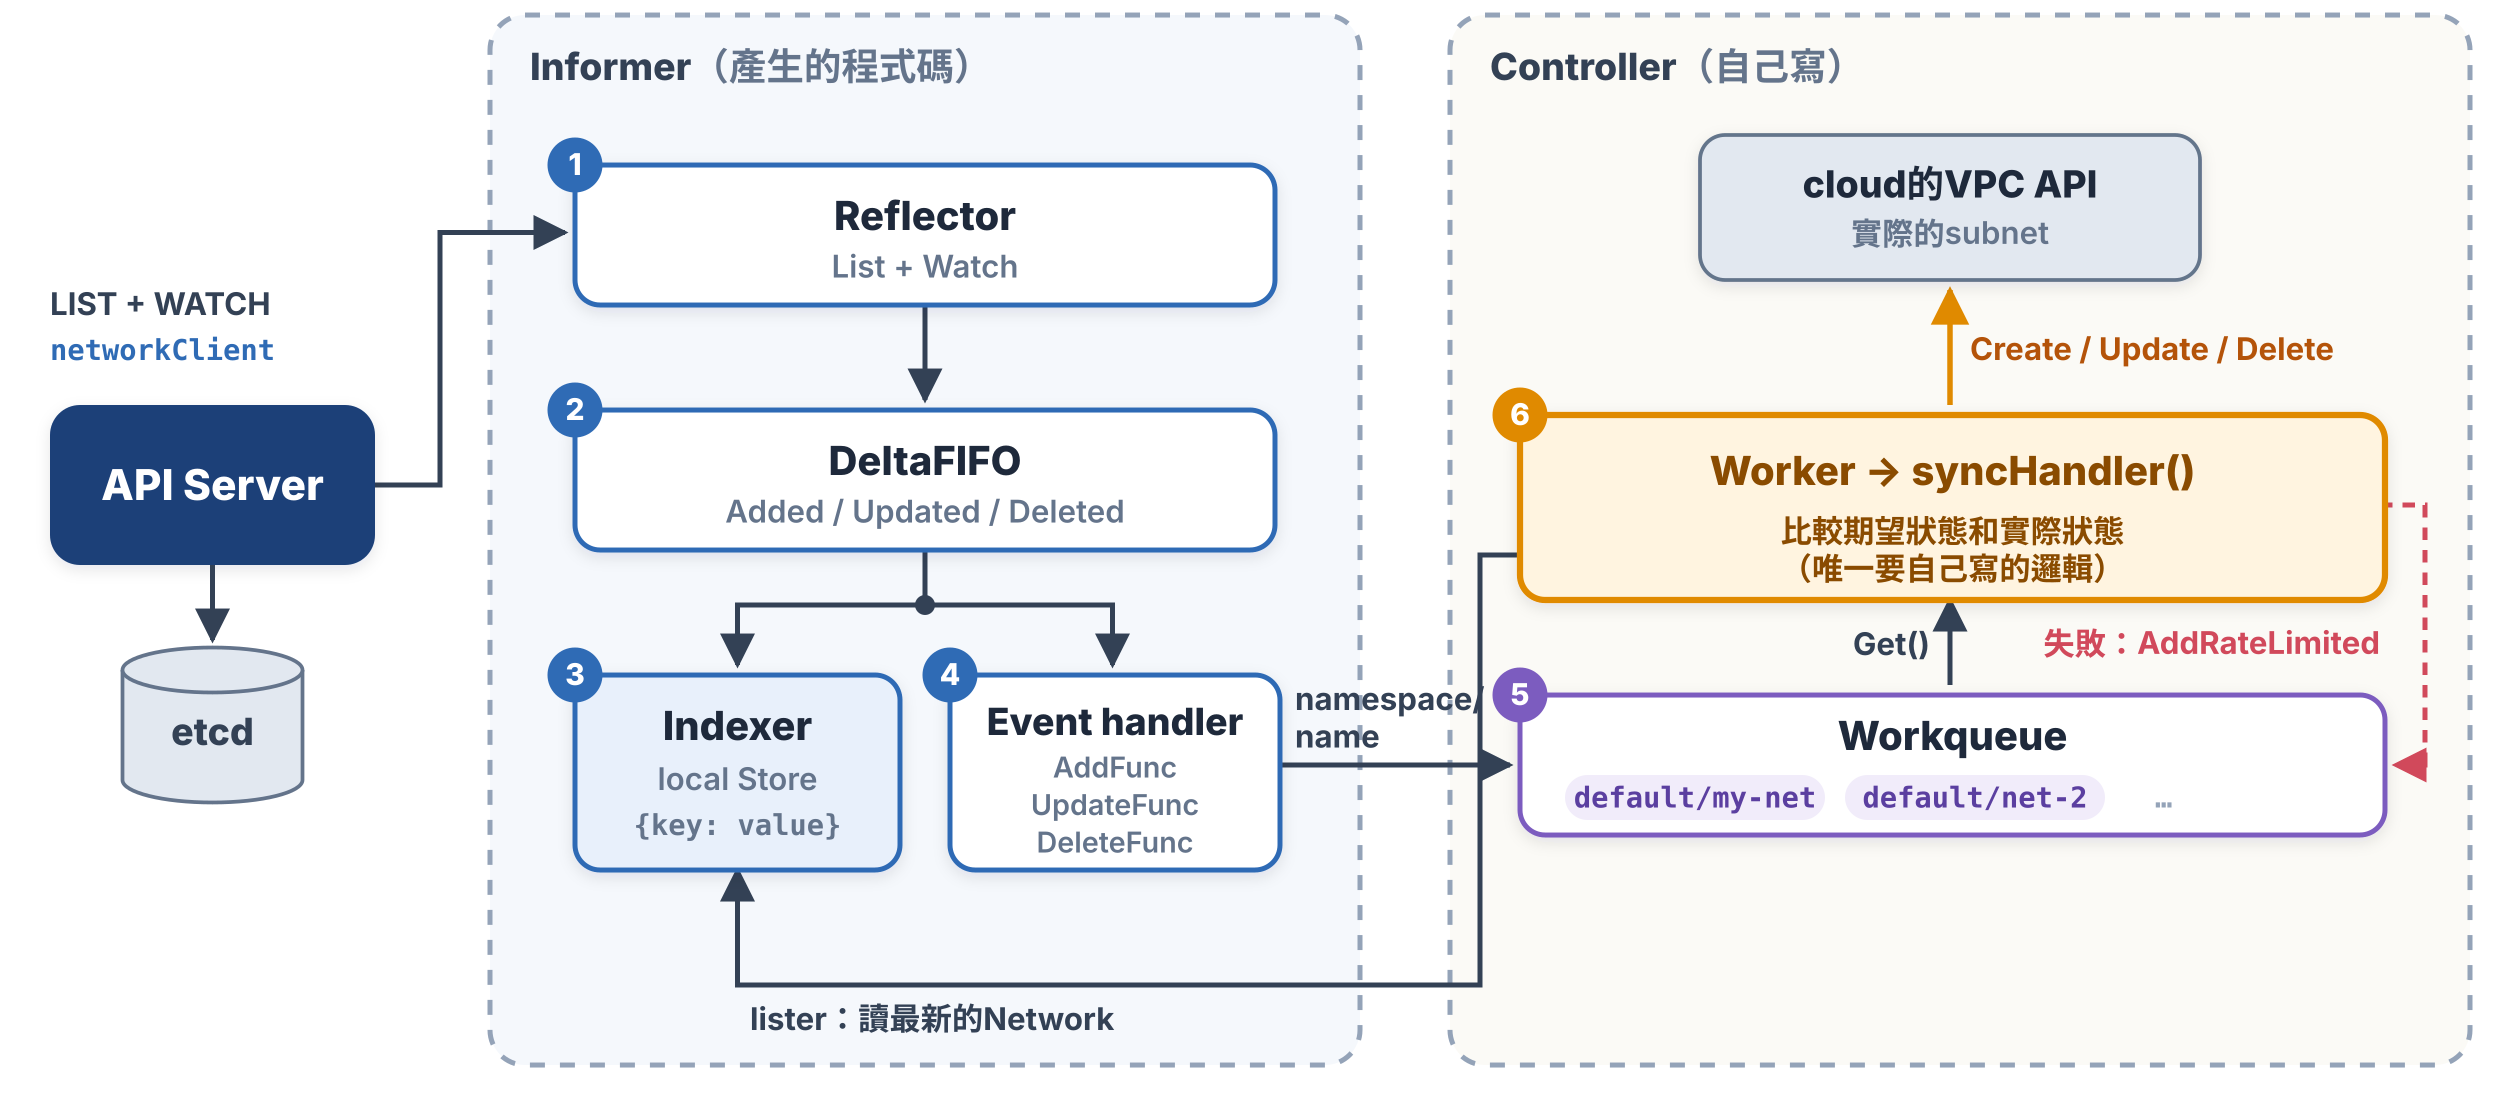
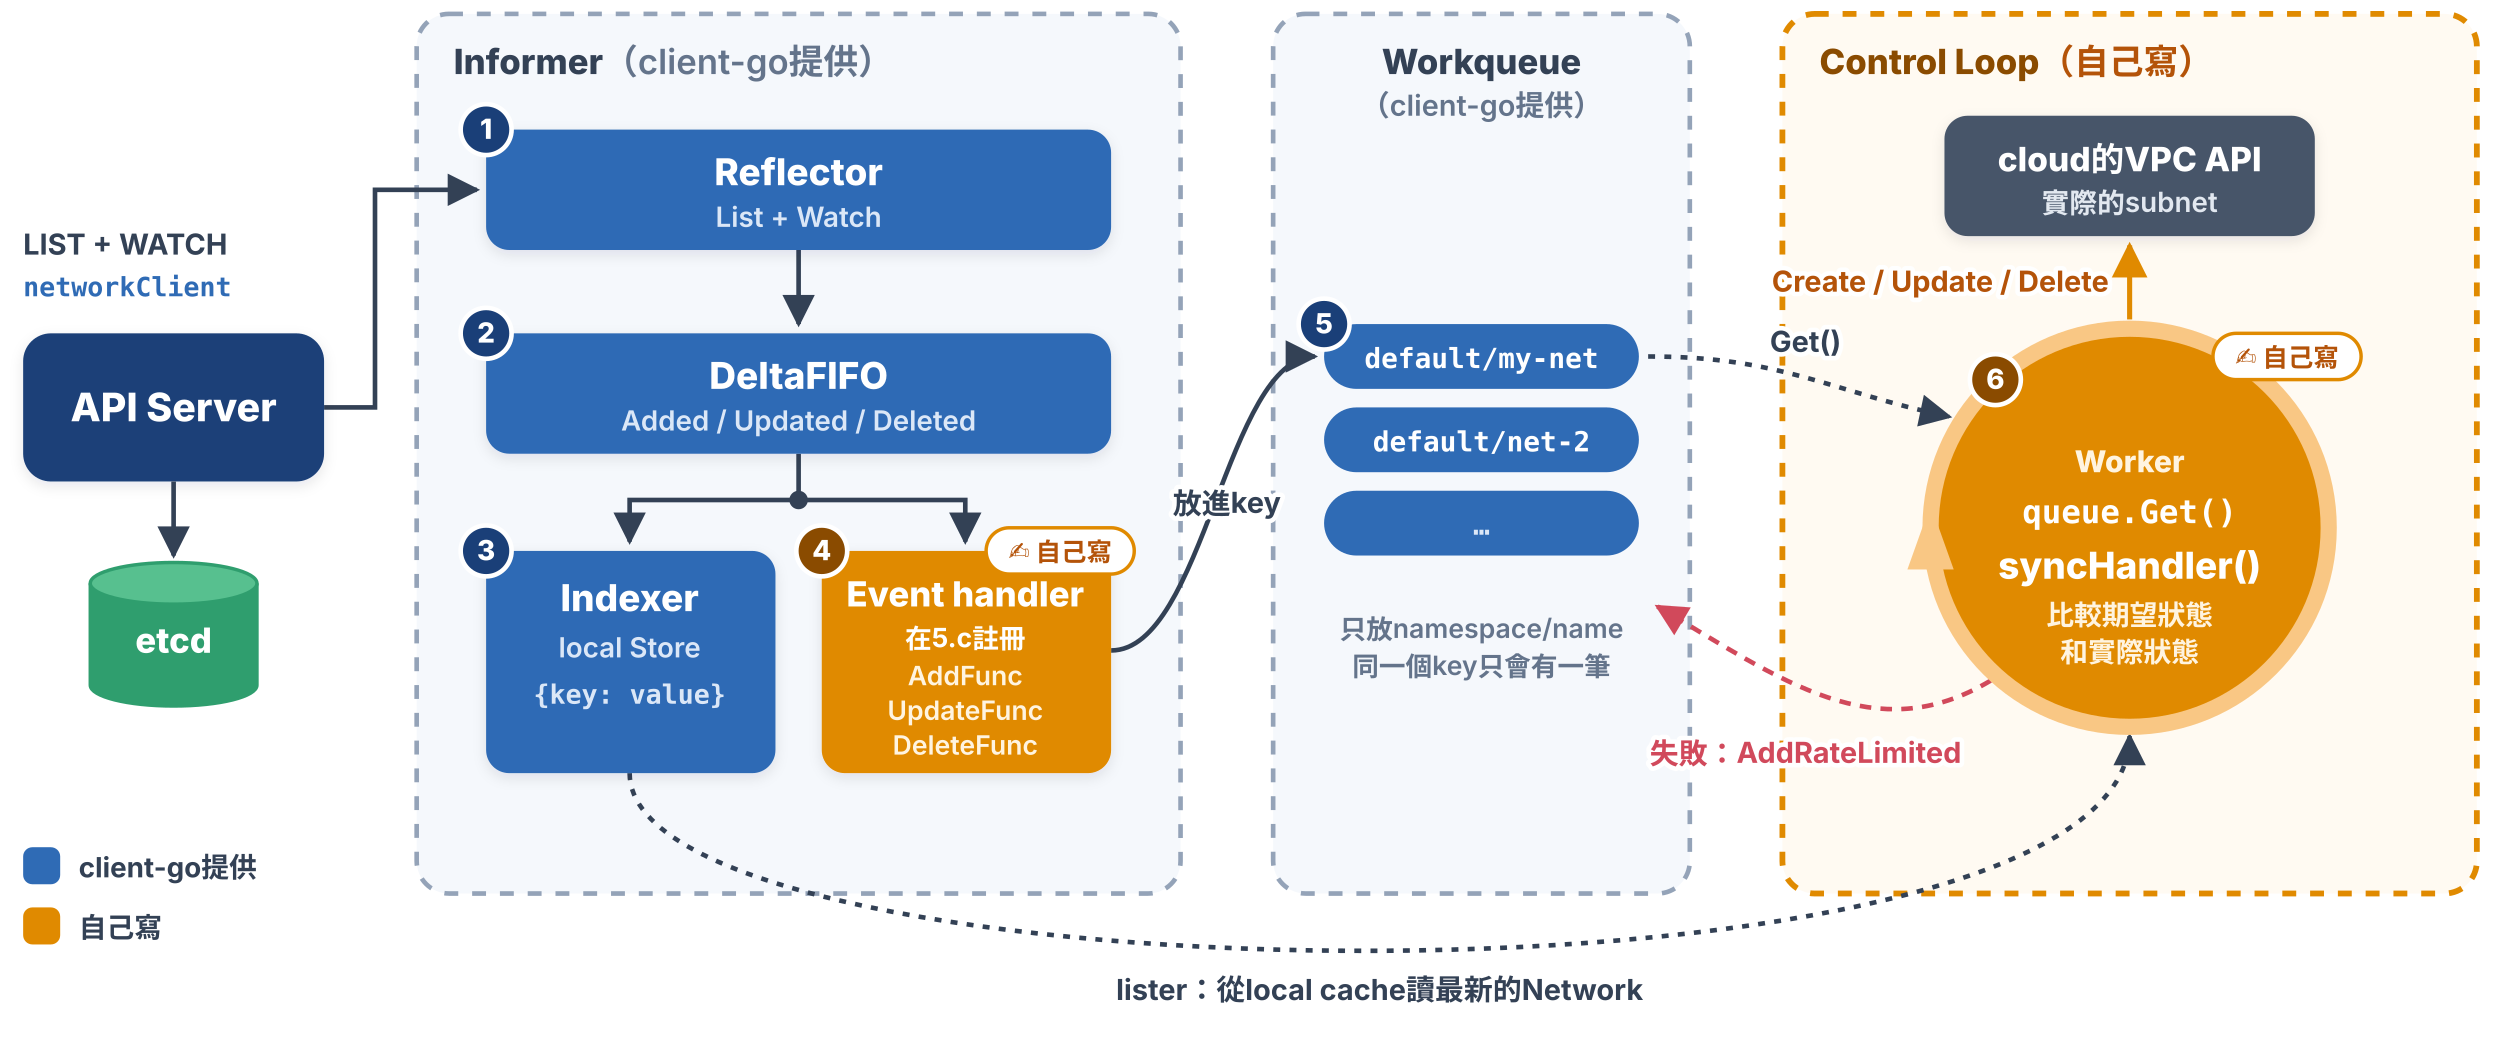
- <svg xmlns="http://www.w3.org/2000/svg" viewBox="0 6 1000 448" font-family="Inter, Helvetica Neue, Helvetica, Arial, sans-serif">
+ <svg xmlns="http://www.w3.org/2000/svg" viewBox="10 6 1080 452" font-family="Inter, Helvetica Neue, Helvetica, Arial, sans-serif">
  <defs>
    <marker id="cc-a" viewBox="0 0 10 10" refX="9" refY="5" markerWidth="7" markerHeight="7" orient="auto-start-reverse">
      <path d="M0 0 L10 5 L0 10 z" fill="#334155" />
    </marker>
    <marker id="cc-r" viewBox="0 0 10 10" refX="9" refY="5" markerWidth="7" markerHeight="7" orient="auto-start-reverse">
      <path d="M0 0 L10 5 L0 10 z" fill="#d1495b" />
    </marker>
    <marker id="cc-o" viewBox="0 0 10 10" refX="9" refY="5" markerWidth="7" markerHeight="7" orient="auto-start-reverse">
      <path d="M0 0 L10 5 L0 10 z" fill="#e08a00" />
    </marker>
    <filter id="cc-sh" x="-10%" y="-10%" width="120%" height="140%">
      <feDropShadow dx="0" dy="2" stdDeviation="3" flood-color="#0f172a" flood-opacity="0.10" />
    </filter>
  </defs>
-   <rect y="0" width="1000" height="460" fill="#ffffff" />
-   <rect x="196" y="12" width="348" height="420" rx="14" fill="#f5f8fc" stroke="#94a3b8" stroke-width="2" stroke-dasharray="6 6" />
-   <text x="212" y="38" font-size="15" font-weight="800" fill="#334155">Informer<tspan font-weight="600" fill="#64748b">（產生的程式碼）</tspan>
+   <rect y="0" width="1100" height="470" fill="#ffffff" />
+   <rect x="190" y="12" width="330" height="380" rx="14" fill="#f5f8fc" stroke="#94a3b8" stroke-width="2" stroke-dasharray="6 6" />
+   <text x="206" y="38" font-size="15" font-weight="800" fill="#334155">Informer<tspan font-weight="600" fill="#64748b">（client-go提供）</tspan>
  </text>
-   <rect x="580" y="12" width="408" height="420" rx="14" fill="#fbfaf6" stroke="#94a3b8" stroke-width="2" stroke-dasharray="6 6" />
-   <text x="596" y="38" font-size="15" font-weight="800" fill="#334155">Controller<tspan font-weight="600" fill="#64748b">（自己寫）</tspan>
+   <rect x="560" y="12" width="180" height="380" rx="14" fill="#f5f8fc" stroke="#94a3b8" stroke-width="2" stroke-dasharray="6 6" />
+   <text x="650" y="38" font-size="15" font-weight="800" fill="#334155" text-anchor="middle">Workqueue</text>
+   <text x="650" y="56" font-size="12.5" font-weight="600" fill="#64748b" text-anchor="middle">（client-go提供）</text>
+   <rect x="780" y="12" width="300" height="380" rx="14" fill="#fffaf2" stroke="#e08a00" stroke-width="2.5" stroke-dasharray="6 6" />
+   <text x="796" y="38" font-size="15" font-weight="800" fill="#8a4b00">Control Loop<tspan font-weight="700" fill="#b45309">（自己寫）</tspan>
  </text>
  <g fill="none" stroke="#334155" stroke-width="2">
-     <path d="M150 200 H 176 V 99 H 226" marker-end="url(#cc-a)" />
-     <path d="M370 128 V 166" marker-end="url(#cc-a)" />
-     <path d="M370 226 V 248 H 295 V 272" marker-end="url(#cc-a)" />
-     <path d="M370 248 H 445 V 272" marker-end="url(#cc-a)" />
-     <path d="M512 312 H 604" marker-end="url(#cc-a)" />
-     <path d="M780 280 V 246" marker-end="url(#cc-a)" />
-     <path d="M608 228 H 592 V 400 H 295 V 354" marker-end="url(#cc-a)" />
+     <path d="M150 182 H 172 V 88 H 216" marker-end="url(#cc-a)" />
+     <path d="M355 114 V 146" marker-end="url(#cc-a)" />
+     <path d="M355 202 V 222 H 282 V 240" marker-end="url(#cc-a)" />
+     <path d="M355 222 H 427 V 240" marker-end="url(#cc-a)" />
+     <path d="M490 287 C 530 287, 540 160, 578 160" marker-end="url(#cc-a)" />
  </g>
-   <path d="M780 168 V 122" fill="none" stroke="#e08a00" stroke-width="2.2" marker-end="url(#cc-o)" />
-   <path d="M952 208 H 970 V 312 H 958" fill="none" stroke="#d1495b" stroke-width="2" stroke-dasharray="5 4" marker-end="url(#cc-r)" />
-   <circle cx="370" cy="248" r="4" fill="#334155" />
+   <path d="M722 160 C 780 160, 800 175, 852 186" fill="none" stroke="#334155" stroke-width="2" stroke-dasharray="3 4" marker-end="url(#cc-a)" />
+   <path d="M870 300 C 820 330, 780 300, 726 268" fill="none" stroke="#d1495b" stroke-width="2" stroke-dasharray="5 4" marker-end="url(#cc-r)" />
+   <path d="M282 340 C 282 440, 930 450, 930 324" fill="none" stroke="#334155" stroke-width="2" stroke-dasharray="3 4" marker-end="url(#cc-a)" />
+   <path d="M930 144 V 112" fill="none" stroke="#e08a00" stroke-width="2.2" marker-end="url(#cc-o)" />
+   <circle cx="355" cy="222" r="4" fill="#334155" />
+   <circle cx="930" cy="234" r="86" fill="#e08a00" stroke="#f9c784" stroke-width="7" />
+   <path d="M834 252 L 844 224 L 854 252 z" fill="#f9c784" />
  <g filter="url(#cc-sh)">
-     <rect x="20" y="168" width="130" height="64" rx="12" fill="#1a3f78" />
-     <rect x="230" y="72" width="280" height="56" rx="10" fill="#ffffff" stroke="#2f6bb5" stroke-width="2" />
-     <rect x="230" y="170" width="280" height="56" rx="10" fill="#ffffff" stroke="#2f6bb5" stroke-width="2" />
-     <rect x="230" y="276" width="130" height="78" rx="10" fill="#e8f0fb" stroke="#2f6bb5" stroke-width="2" />
-     <rect x="380" y="276" width="132" height="78" rx="10" fill="#ffffff" stroke="#2f6bb5" stroke-width="2" />
-     <rect x="608" y="284" width="346" height="56" rx="10" fill="#ffffff" stroke="#7c5cbf" stroke-width="2" />
-     <rect x="608" y="172" width="346" height="74" rx="10" fill="#fff4e0" stroke="#e08a00" stroke-width="2.5" />
-     <rect x="680" y="60" width="200" height="58" rx="10" fill="#e2e8f0" stroke="#64748b" stroke-width="1.5" />
+     <rect x="20" y="150" width="130" height="64" rx="12" fill="#1a3f78" />
+     <rect x="220" y="62" width="270" height="52" rx="10" fill="#2f6bb5" />
+     <rect x="220" y="150" width="270" height="52" rx="10" fill="#2f6bb5" />
+     <rect x="220" y="244" width="125" height="96" rx="10" fill="#2f6bb5" />
+     <rect x="365" y="244" width="125" height="96" rx="10" fill="#e08a00" />
+     <rect x="850" y="56" width="160" height="52" rx="10" fill="#475569" />
  </g>
-   <g font-weight="800" fill="#1e293b" text-anchor="middle">
-     <text x="85" y="206" font-size="17" fill="#ffffff">API Server</text>
-     <text x="370" y="98" font-size="16">Reflector</text>
-     <text x="370" y="196" font-size="16">DeltaFIFO</text>
-     <text x="295" y="302" font-size="16">Indexer</text>
-     <text x="446" y="300" font-size="15">Event handler</text>
-     <text x="781" y="306" font-size="16">Workqueue</text>
-     <text x="781" y="200" font-size="16" fill="#8a4b00">Worker → syncHandler()</text>
-     <text x="780" y="85" font-size="15">cloud的VPC API</text>
+   <rect x="582" y="146" width="136" height="28" rx="14" fill="#2f6bb5" />
+   <text x="650" y="165" font-size="12" font-weight="700" font-family="SFMono-Regular, Menlo, monospace" fill="#ffffff" text-anchor="middle">default/my-net</text>
+   <rect x="582" y="182" width="136" height="28" rx="14" fill="#2f6bb5" />
+   <text x="650" y="201" font-size="12" font-weight="700" font-family="SFMono-Regular, Menlo, monospace" fill="#ffffff" text-anchor="middle">default/net-2</text>
+   <rect x="582" y="218" width="136" height="28" rx="14" fill="#2f6bb5" />
+   <text x="650" y="237" font-size="12" font-weight="700" font-family="SFMono-Regular, Menlo, monospace" fill="#dbe7f7" text-anchor="middle">…</text>
+   <text x="650" y="282" font-size="11.5" font-weight="600" fill="#64748b" text-anchor="middle">只放namespace/name</text>
+   <text x="650" y="298" font-size="11.5" font-weight="600" fill="#64748b" text-anchor="middle">同一個key只會有一筆</text>
+   <g font-weight="800" fill="#ffffff" text-anchor="middle">
+     <text x="85" y="188" font-size="17" fill="#ffffff">API Server</text>
+     <text x="355" y="86" font-size="16">Reflector</text>
+     <text x="355" y="174" font-size="16">DeltaFIFO</text>
+     <text x="282" y="270" font-size="16">Indexer</text>
+     <text x="427" y="268" font-size="15">Event handler</text>
+     <text x="930" y="80" font-size="14.5">cloud的VPC API</text>
+     <text x="930" y="210" font-size="13" fill="#fff4e0">Worker</text>
+     <text x="930" y="232" font-size="14" font-family="SFMono-Regular, Menlo, monospace">queue.Get()</text>
+     <text x="930" y="256" font-size="16">syncHandler()</text>
  </g>
-   <g font-size="12.5" font-weight="600" fill="#64748b" text-anchor="middle">
-     <text x="370" y="117">List + Watch</text>
-     <text x="370" y="215">Added / Updated / Deleted</text>
-     <text x="295" y="322">local Store</text>
-     <text x="295" y="340" font-family="SFMono-Regular, Menlo, monospace" font-size="11.5">{key: value}</text>
-     <text x="446" y="317" font-size="11.5">AddFunc</text>
-     <text x="446" y="332" font-size="11.5">UpdateFunc</text>
-     <text x="446" y="347" font-size="11.5">DeleteFunc</text>
-     <text x="781" y="223" fill="#8a4b00">比較期望狀態和實際狀態</text>
-     <text x="781" y="238" fill="#8a4b00">（唯一要自己寫的邏輯）</text>
-     <text x="780" y="104">實際的subnet</text>
+   <g font-size="12" font-weight="600" fill="#dbe7f7" text-anchor="middle">
+     <text x="355" y="104">List + Watch</text>
+     <text x="355" y="192">Added / Updated / Deleted</text>
+     <text x="282" y="290">local Store</text>
+     <text x="282" y="310" font-family="SFMono-Regular, Menlo, monospace" font-size="11.5">{key: value}</text>
+     <text x="427" y="286" font-size="11.5" fill="#ffffff" font-weight="700">在5.c註冊</text>
+     <text x="427" y="302" font-size="11.5" fill="#fff4e0">AddFunc</text>
+     <text x="427" y="317" font-size="11.5" fill="#fff4e0">UpdateFunc</text>
+     <text x="427" y="332" font-size="11.5" fill="#fff4e0">DeleteFunc</text>
+     <text x="930" y="98" fill="#e2e8f0">實際的subnet</text>
+     <text x="930" y="276" fill="#fff4e0">比較期望狀態</text>
+     <text x="930" y="292" fill="#fff4e0">和實際狀態</text>
  </g>
-   <g font-size="11.5" font-weight="700" font-family="SFMono-Regular, Menlo, monospace" fill="#5b3fa0">
-     <rect x="626" y="316" width="104" height="18" rx="9" fill="#f1ecfa" />
-     <text x="678" y="329" text-anchor="middle">default/my-net</text>
-     <rect x="738" y="316" width="104" height="18" rx="9" fill="#f1ecfa" />
-     <text x="790" y="329" text-anchor="middle">default/net-2</text>
-     <text x="862" y="329" fill="#94a3b8">…</text>
+   <path d="M85 214 V 246" fill="none" stroke="#334155" stroke-width="2" marker-end="url(#cc-a)" />
+   <g fill="#2f9e6e" stroke="#2f9e6e" stroke-width="1.5">
+     <path d="M49 258 V 302 A36 9 0 0 0 121 302 V 258" />
+     <ellipse cx="85" cy="258" rx="36" ry="9" fill="#57c08f" />
  </g>
-   <g font-size="12.5" font-weight="700" fill="#334155">
-     <text x="20" y="132">LIST + WATCH</text>
-     <text x="20" y="150" font-family="SFMono-Regular, Menlo, monospace" font-size="11.5" fill="#2f6bb5">networkClient</text>
-     <text x="518" y="290">namespace/</text>
-     <text x="518" y="305">name</text>
-     <text x="772" y="268" text-anchor="end">Get()</text>
-     <text x="300" y="418">lister：讀最新的Network</text>
-     <text x="788" y="150" fill="#b45309">Create / Update / Delete</text>
-     <text x="952" y="268" fill="#d1495b" text-anchor="end">失敗：AddRateLimited</text>
+   <text x="85" y="288" font-size="15" font-weight="800" fill="#ffffff" text-anchor="middle">etcd</text>
+   <g paint-order="stroke" stroke="#ffffff" stroke-width="4" stroke-linejoin="round" font-size="12.5" font-weight="700" fill="#334155">
+     <text x="20" y="116">LIST + WATCH</text>
+     <text x="20" y="134" font-family="SFMono-Regular, Menlo, monospace" font-size="11.5" fill="#2f6bb5">networkClient</text>
+     <text x="540" y="228" text-anchor="middle">放進key</text>
+     <text x="790" y="158" text-anchor="middle">Get()</text>
+     <text x="606" y="438" text-anchor="middle">lister：從local cache讀最新的Network</text>
+     <text x="921" y="132" fill="#b45309" text-anchor="end">Create / Update / Delete</text>
+     <text x="790" y="336" fill="#d1495b" text-anchor="middle">失敗：AddRateLimited</text>
  </g>
-   <path d="M85 232 V 262" fill="none" stroke="#334155" stroke-width="2" marker-end="url(#cc-a)" />
-   <g fill="#e2e8f0" stroke="#64748b" stroke-width="1.5">
-     <path d="M49 274 V 318 A36 9 0 0 0 121 318 V 274" />
-     <ellipse cx="85" cy="274" rx="36" ry="9" />
+   <g>
+     <rect x="436" y="234" width="64" height="20" rx="10" fill="#ffffff" stroke="#e08a00" stroke-width="1.5" />
+     <text x="468" y="248" font-size="11" font-weight="800" fill="#b45309" text-anchor="middle">✍️ 自己寫</text>
  </g>
-   <text x="85" y="304" font-size="15" font-weight="800" fill="#334155" text-anchor="middle">etcd</text>
+   <g>
+     <rect x="966" y="150" width="64" height="20" rx="10" fill="#ffffff" stroke="#e08a00" stroke-width="1.5" />
+     <text x="998" y="164" font-size="11" font-weight="800" fill="#b45309" text-anchor="middle">✍️ 自己寫</text>
+   </g>
+   <g font-size="12" font-weight="700" fill="#334155">
+     <rect x="20" y="372" width="16" height="16" rx="4" fill="#2f6bb5" />
+     <text x="44" y="385">client-go提供</text>
+     <rect x="20" y="398" width="16" height="16" rx="4" fill="#e08a00" />
+     <text x="44" y="411">自己寫</text>
+   </g>
  <g font-size="12" font-weight="800" fill="#ffffff" text-anchor="middle">
-     <circle cx="230" cy="72" r="11" fill="#2f6bb5" />
-     <text x="230" y="76">1</text>
-     <circle cx="230" cy="170" r="11" fill="#2f6bb5" />
-     <text x="230" y="174">2</text>
-     <circle cx="230" cy="276" r="11" fill="#2f6bb5" />
-     <text x="230" y="280">3</text>
-     <circle cx="380" cy="276" r="11" fill="#2f6bb5" />
-     <text x="380" y="280">4</text>
-     <circle cx="608" cy="284" r="11" fill="#7c5cbf" />
-     <text x="608" y="288">5</text>
-     <circle cx="608" cy="172" r="11" fill="#e08a00" />
-     <text x="608" y="176">6</text>
+     <circle cx="220" cy="62" r="11" fill="#1a3f78" stroke="#ffffff" stroke-width="2" />
+     <text x="220" y="66">1</text>
+     <circle cx="220" cy="150" r="11" fill="#1a3f78" stroke="#ffffff" stroke-width="2" />
+     <text x="220" y="154">2</text>
+     <circle cx="220" cy="244" r="11" fill="#1a3f78" stroke="#ffffff" stroke-width="2" />
+     <text x="220" y="248">3</text>
+     <circle cx="365" cy="244" r="11" fill="#8a4b00" stroke="#ffffff" stroke-width="2" />
+     <text x="365" y="248">4</text>
+     <circle cx="582" cy="146" r="11" fill="#1a3f78" stroke="#ffffff" stroke-width="2" />
+     <text x="582" y="150">5</text>
+     <circle cx="872" cy="170" r="11" fill="#8a4b00" stroke="#ffffff" stroke-width="2" />
+     <text x="872" y="174">6</text>
  </g>
</svg>
